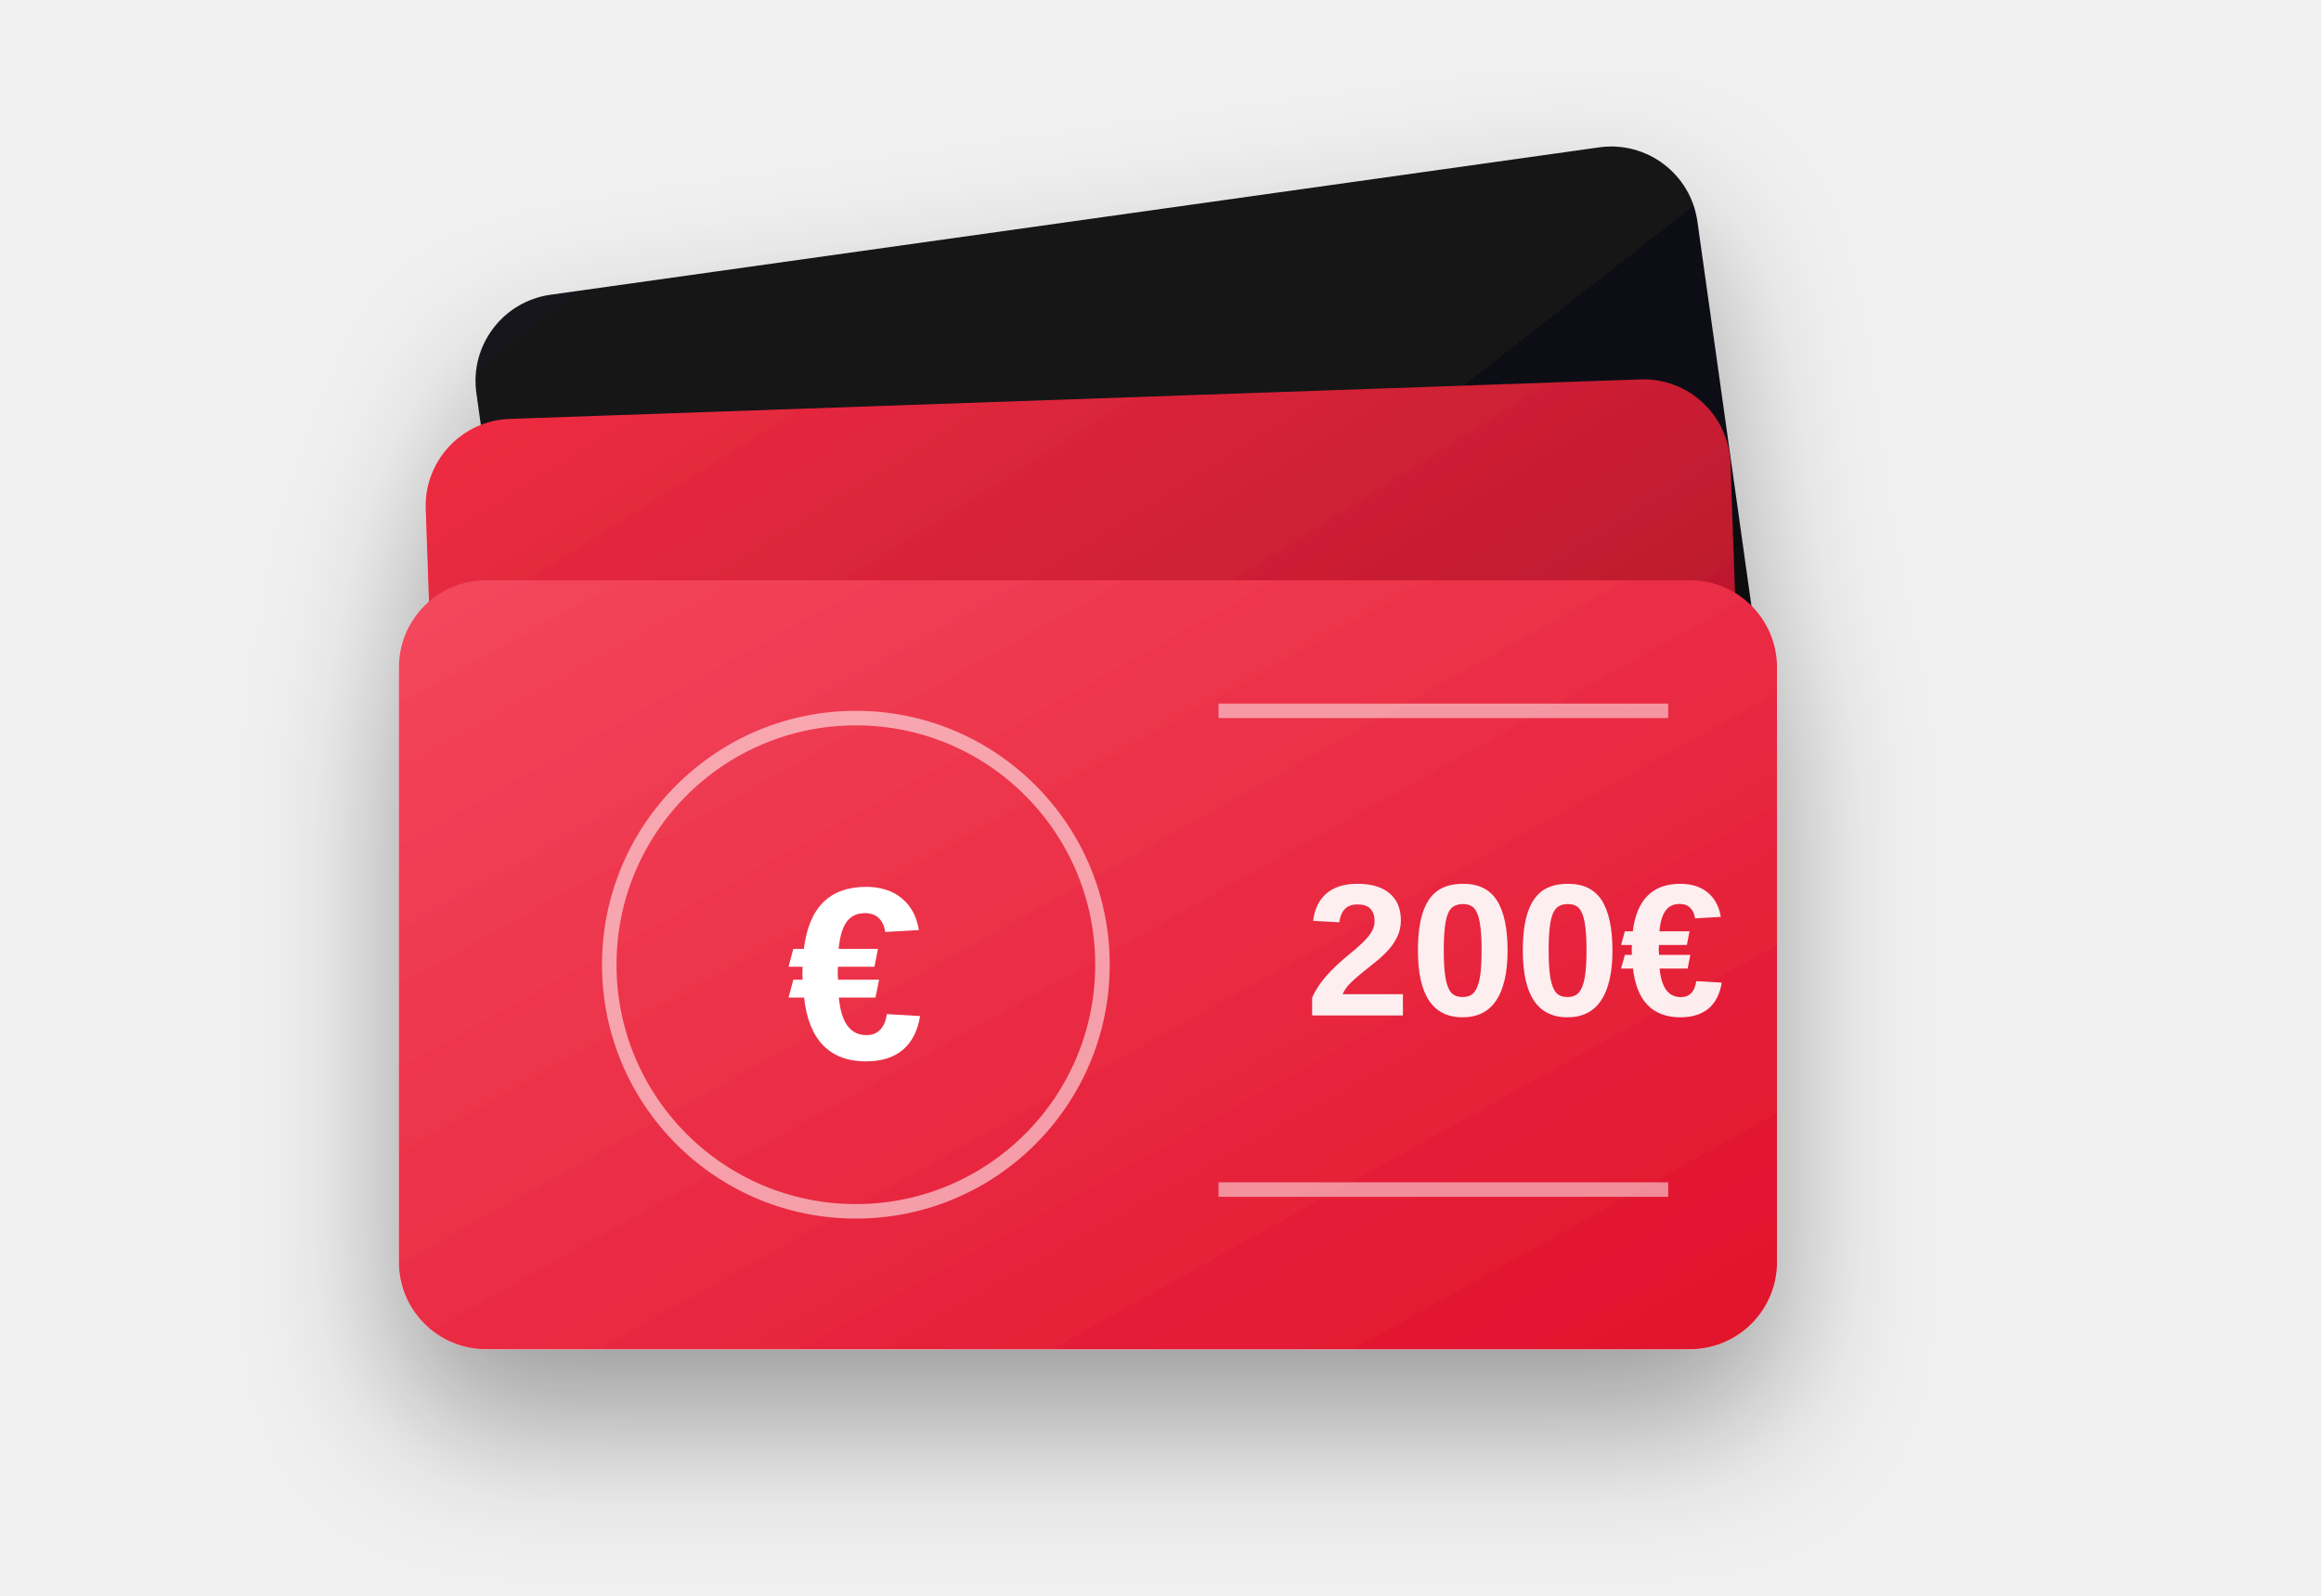
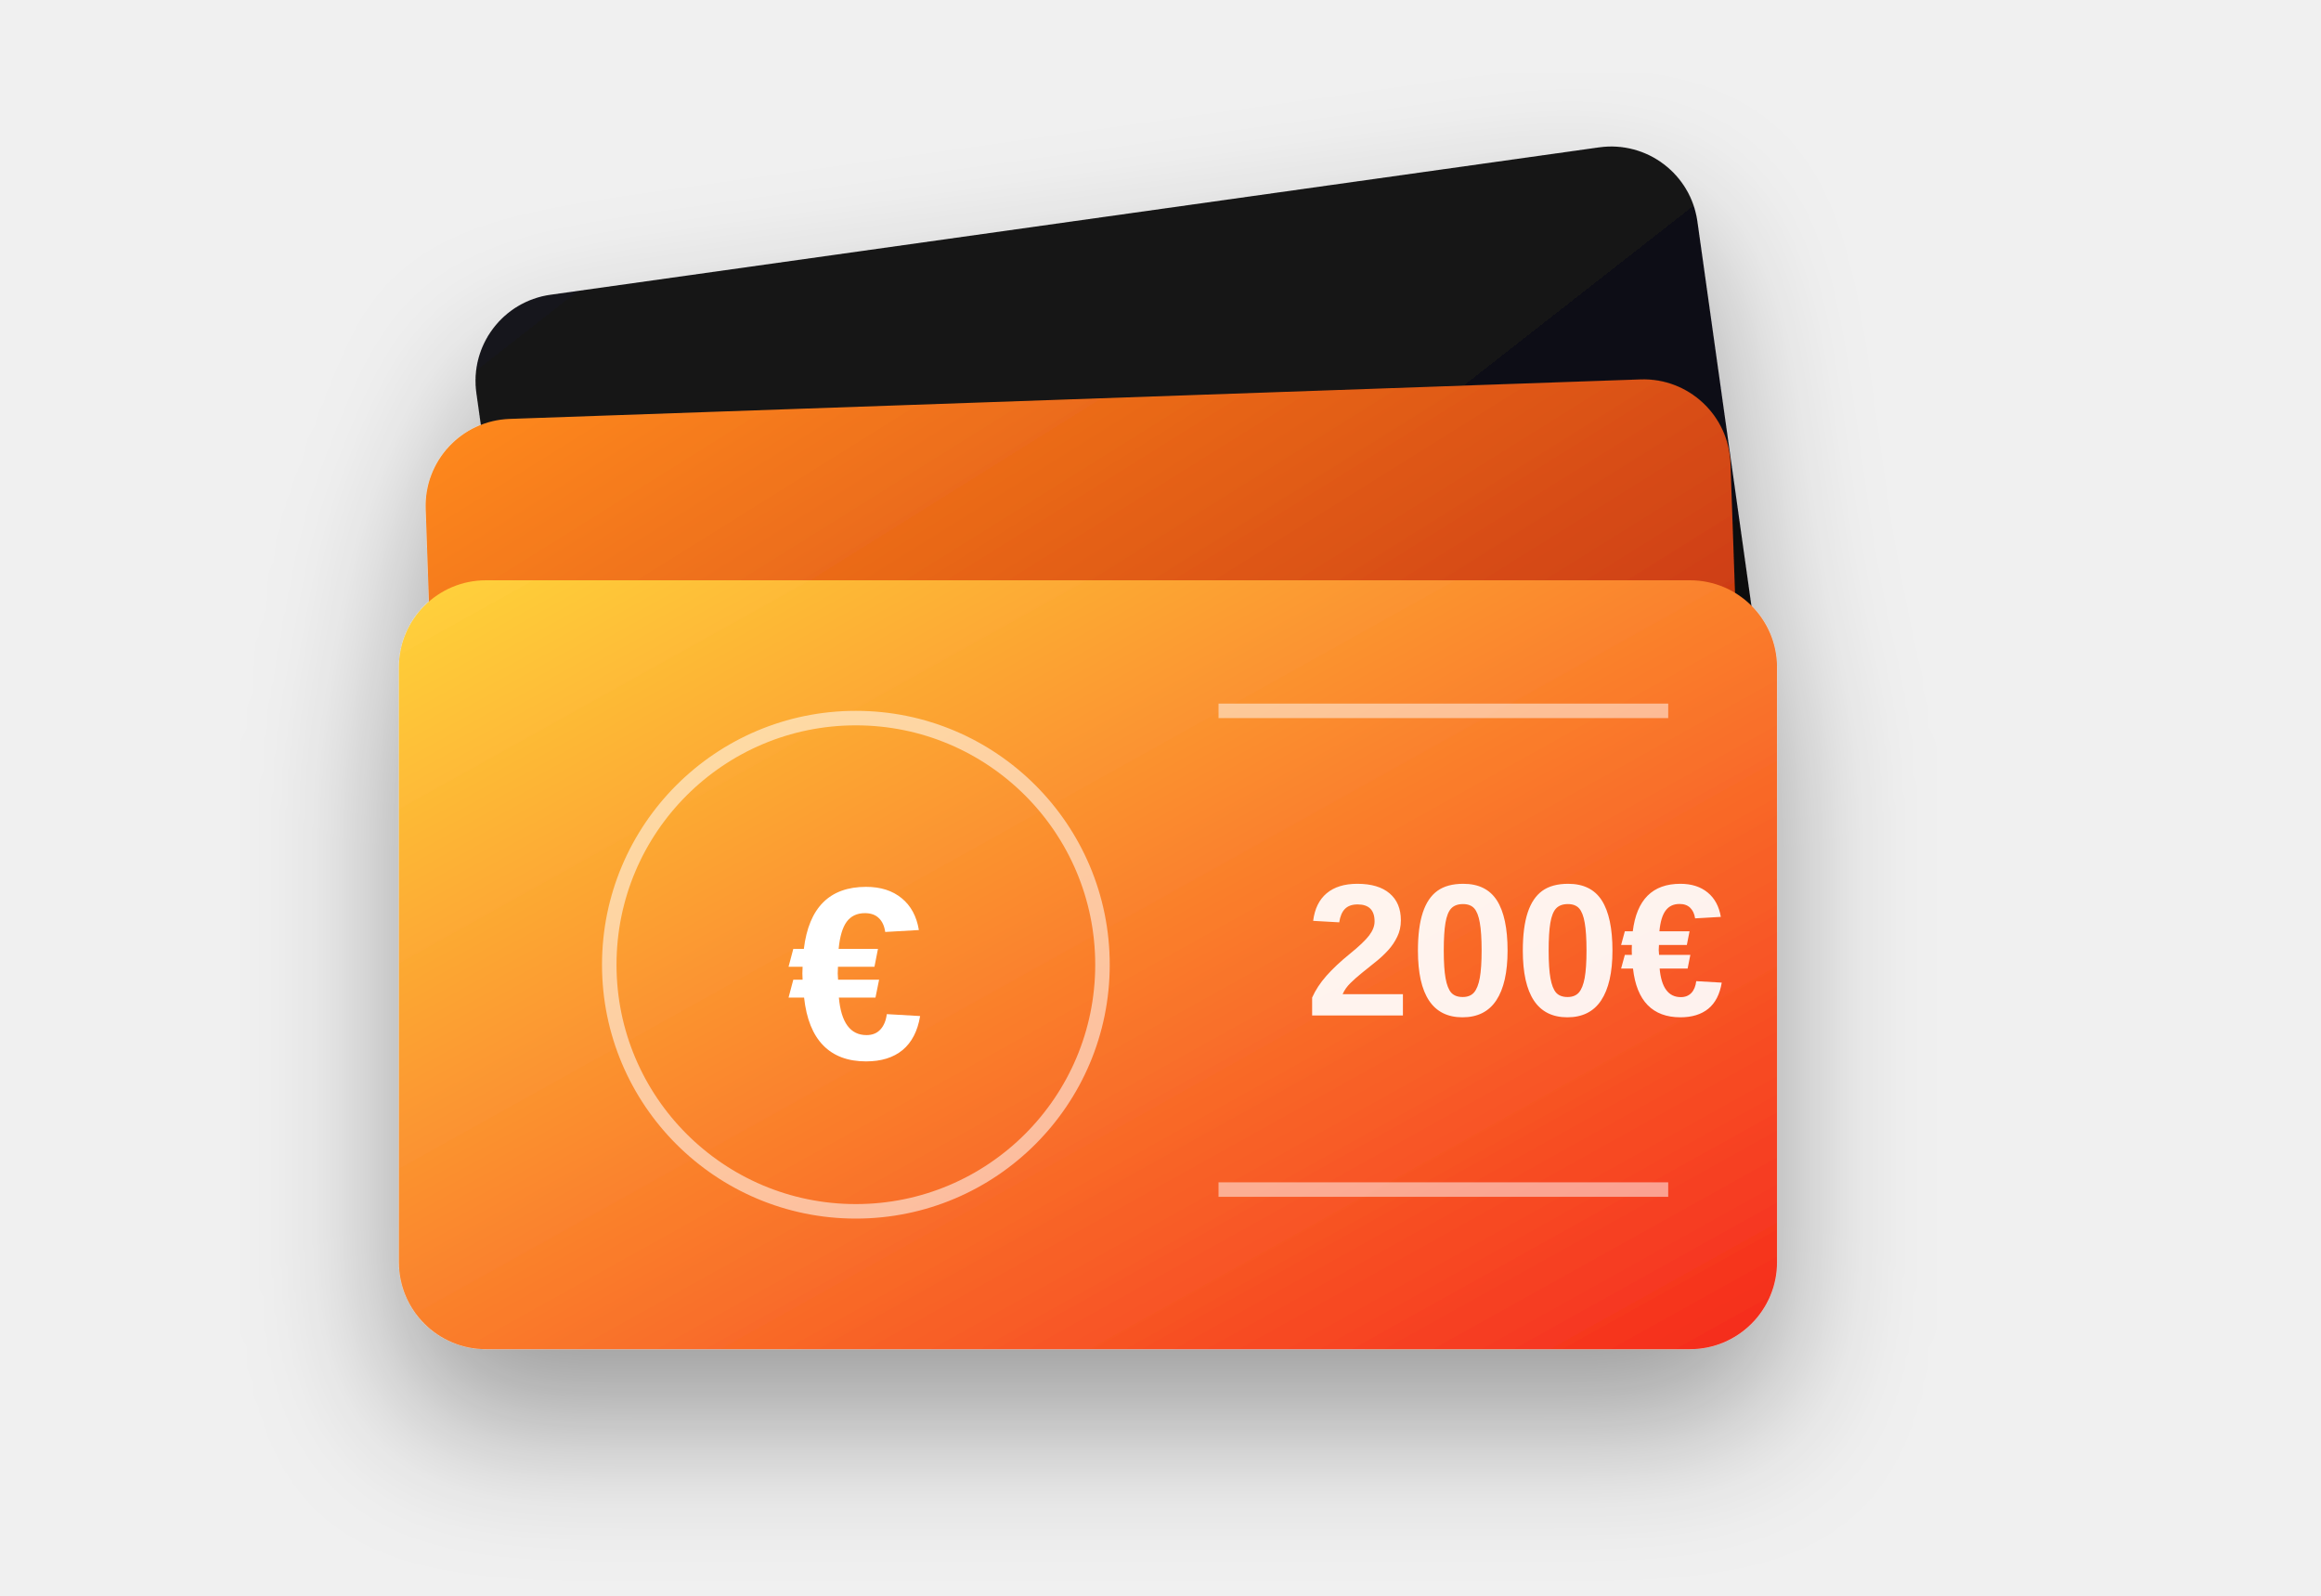
<svg xmlns="http://www.w3.org/2000/svg" viewBox="0 0 320 220" width="320" height="220">
  <defs>
    <linearGradient id="noteBack" x1="0" y1="0" x2="1" y2="1">
      <stop offset="0%" stop-color="#17171a" />
      <stop offset="100%" stop-color="#0d0d0f" />
    </linearGradient>
    <linearGradient id="noteMid" x1="0" y1="0" x2="1" y2="1">
-       <stop offset="0%" stop-color="#ef2d43" />
-       <stop offset="100%" stop-color="#a10e21" />
+       <stop offset="0%" stop-color="#ff8a1f" />
+       <stop offset="100%" stop-color="#b3140a" />
    </linearGradient>
    <linearGradient id="noteFront" x1="0" y1="0" x2="1" y2="1">
-       <stop offset="0%" stop-color="#f4485d" />
-       <stop offset="100%" stop-color="#e0112b" />
+       <stop offset="0%" stop-color="#ffd43b" />
+       <stop offset="100%" stop-color="#f5291d" />
    </linearGradient>
    <filter id="noteShadow" x="-30%" y="-30%" width="160%" height="160%">
      <feDropShadow dx="0" dy="10" stdDeviation="10" flood-color="#000000" flood-opacity="0.35" />
    </filter>
  </defs>
  <g filter="url(#noteShadow)">
    <rect x="70" y="30" width="170" height="98" rx="12" fill="url(#noteBack)" transform="rotate(-8 155 79)" />
    <rect x="60" y="55" width="180" height="102" rx="12" fill="url(#noteMid)" transform="rotate(-2 150 106)" />
    <rect x="55" y="80" width="190" height="106" rx="12" fill="url(#noteFront)" />
  </g>
  <circle cx="118" cy="133" r="34" fill="none" stroke="rgba(255,255,255,0.55)" stroke-width="2" />
  <text x="118" y="146" text-anchor="middle" font-family="Arial, Helvetica, sans-serif" font-size="34" font-weight="900" fill="#ffffff">€</text>
  <text x="180" y="140" font-family="Arial, Helvetica, sans-serif" font-size="26" font-weight="900" fill="rgba(255,255,255,0.92)">200€</text>
  <line x1="168" y1="98" x2="230" y2="98" stroke="rgba(255,255,255,0.5)" stroke-width="2" />
  <line x1="168" y1="164" x2="230" y2="164" stroke="rgba(255,255,255,0.5)" stroke-width="2" />
</svg>
